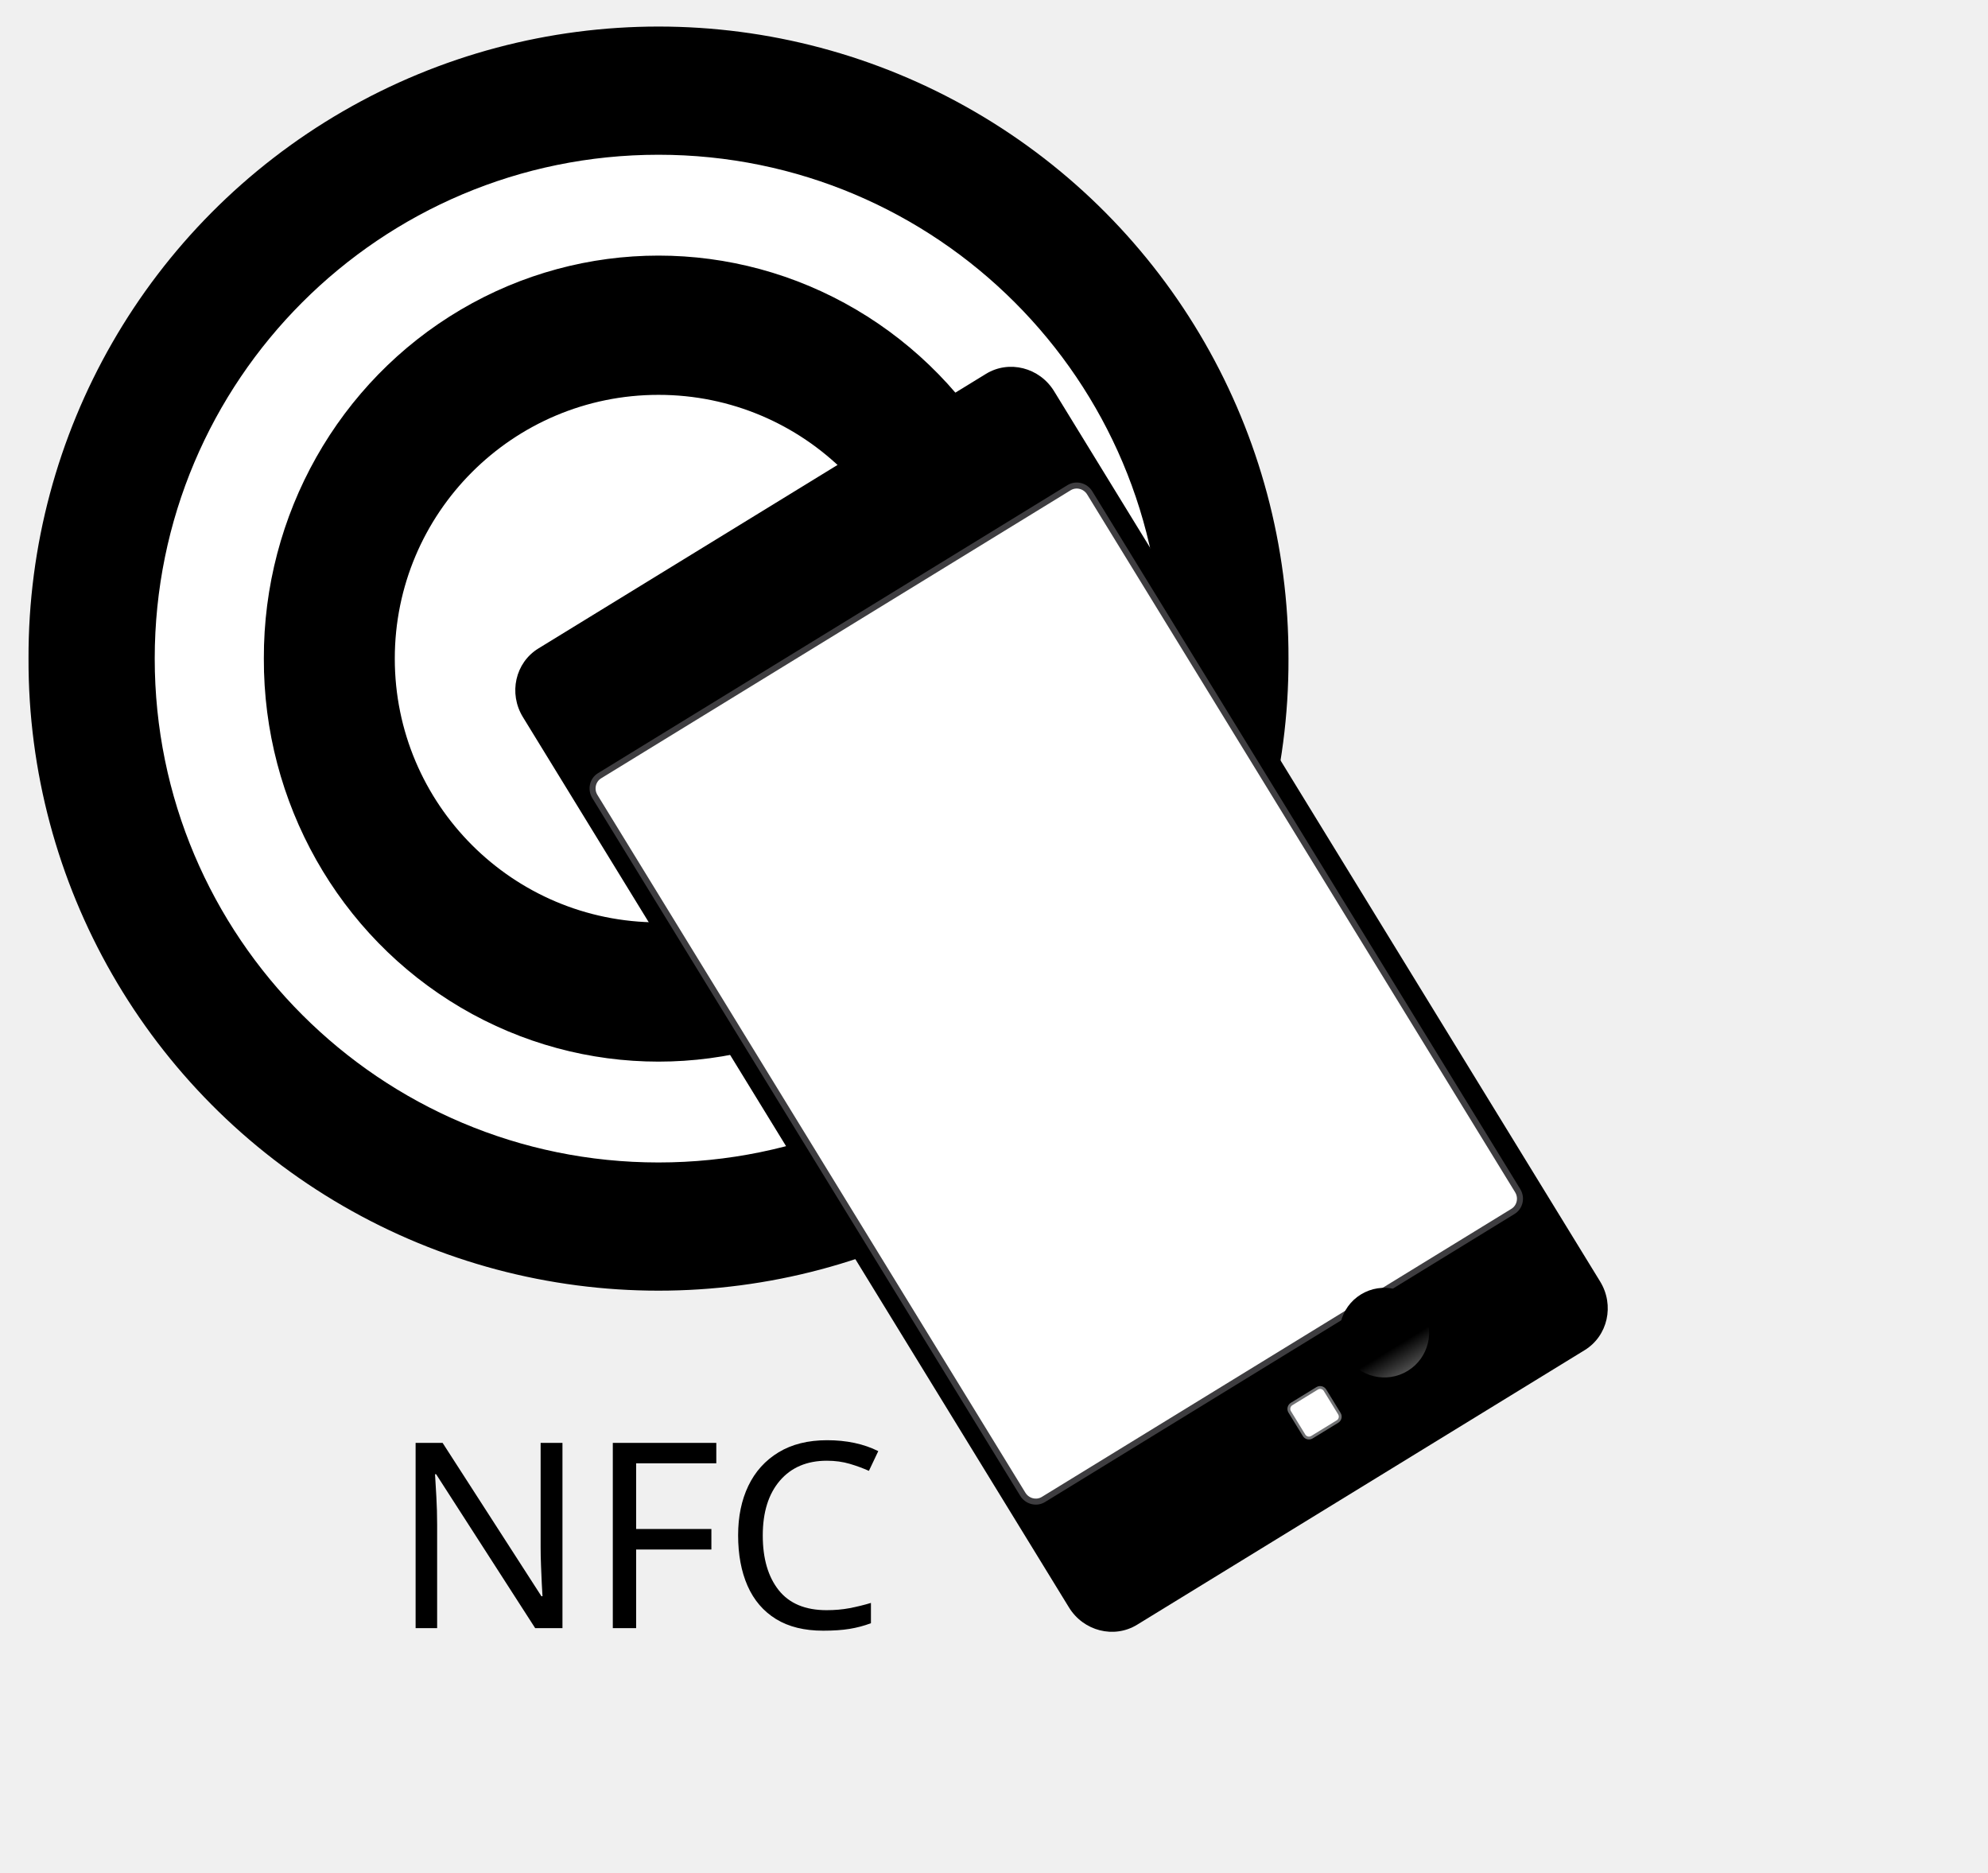
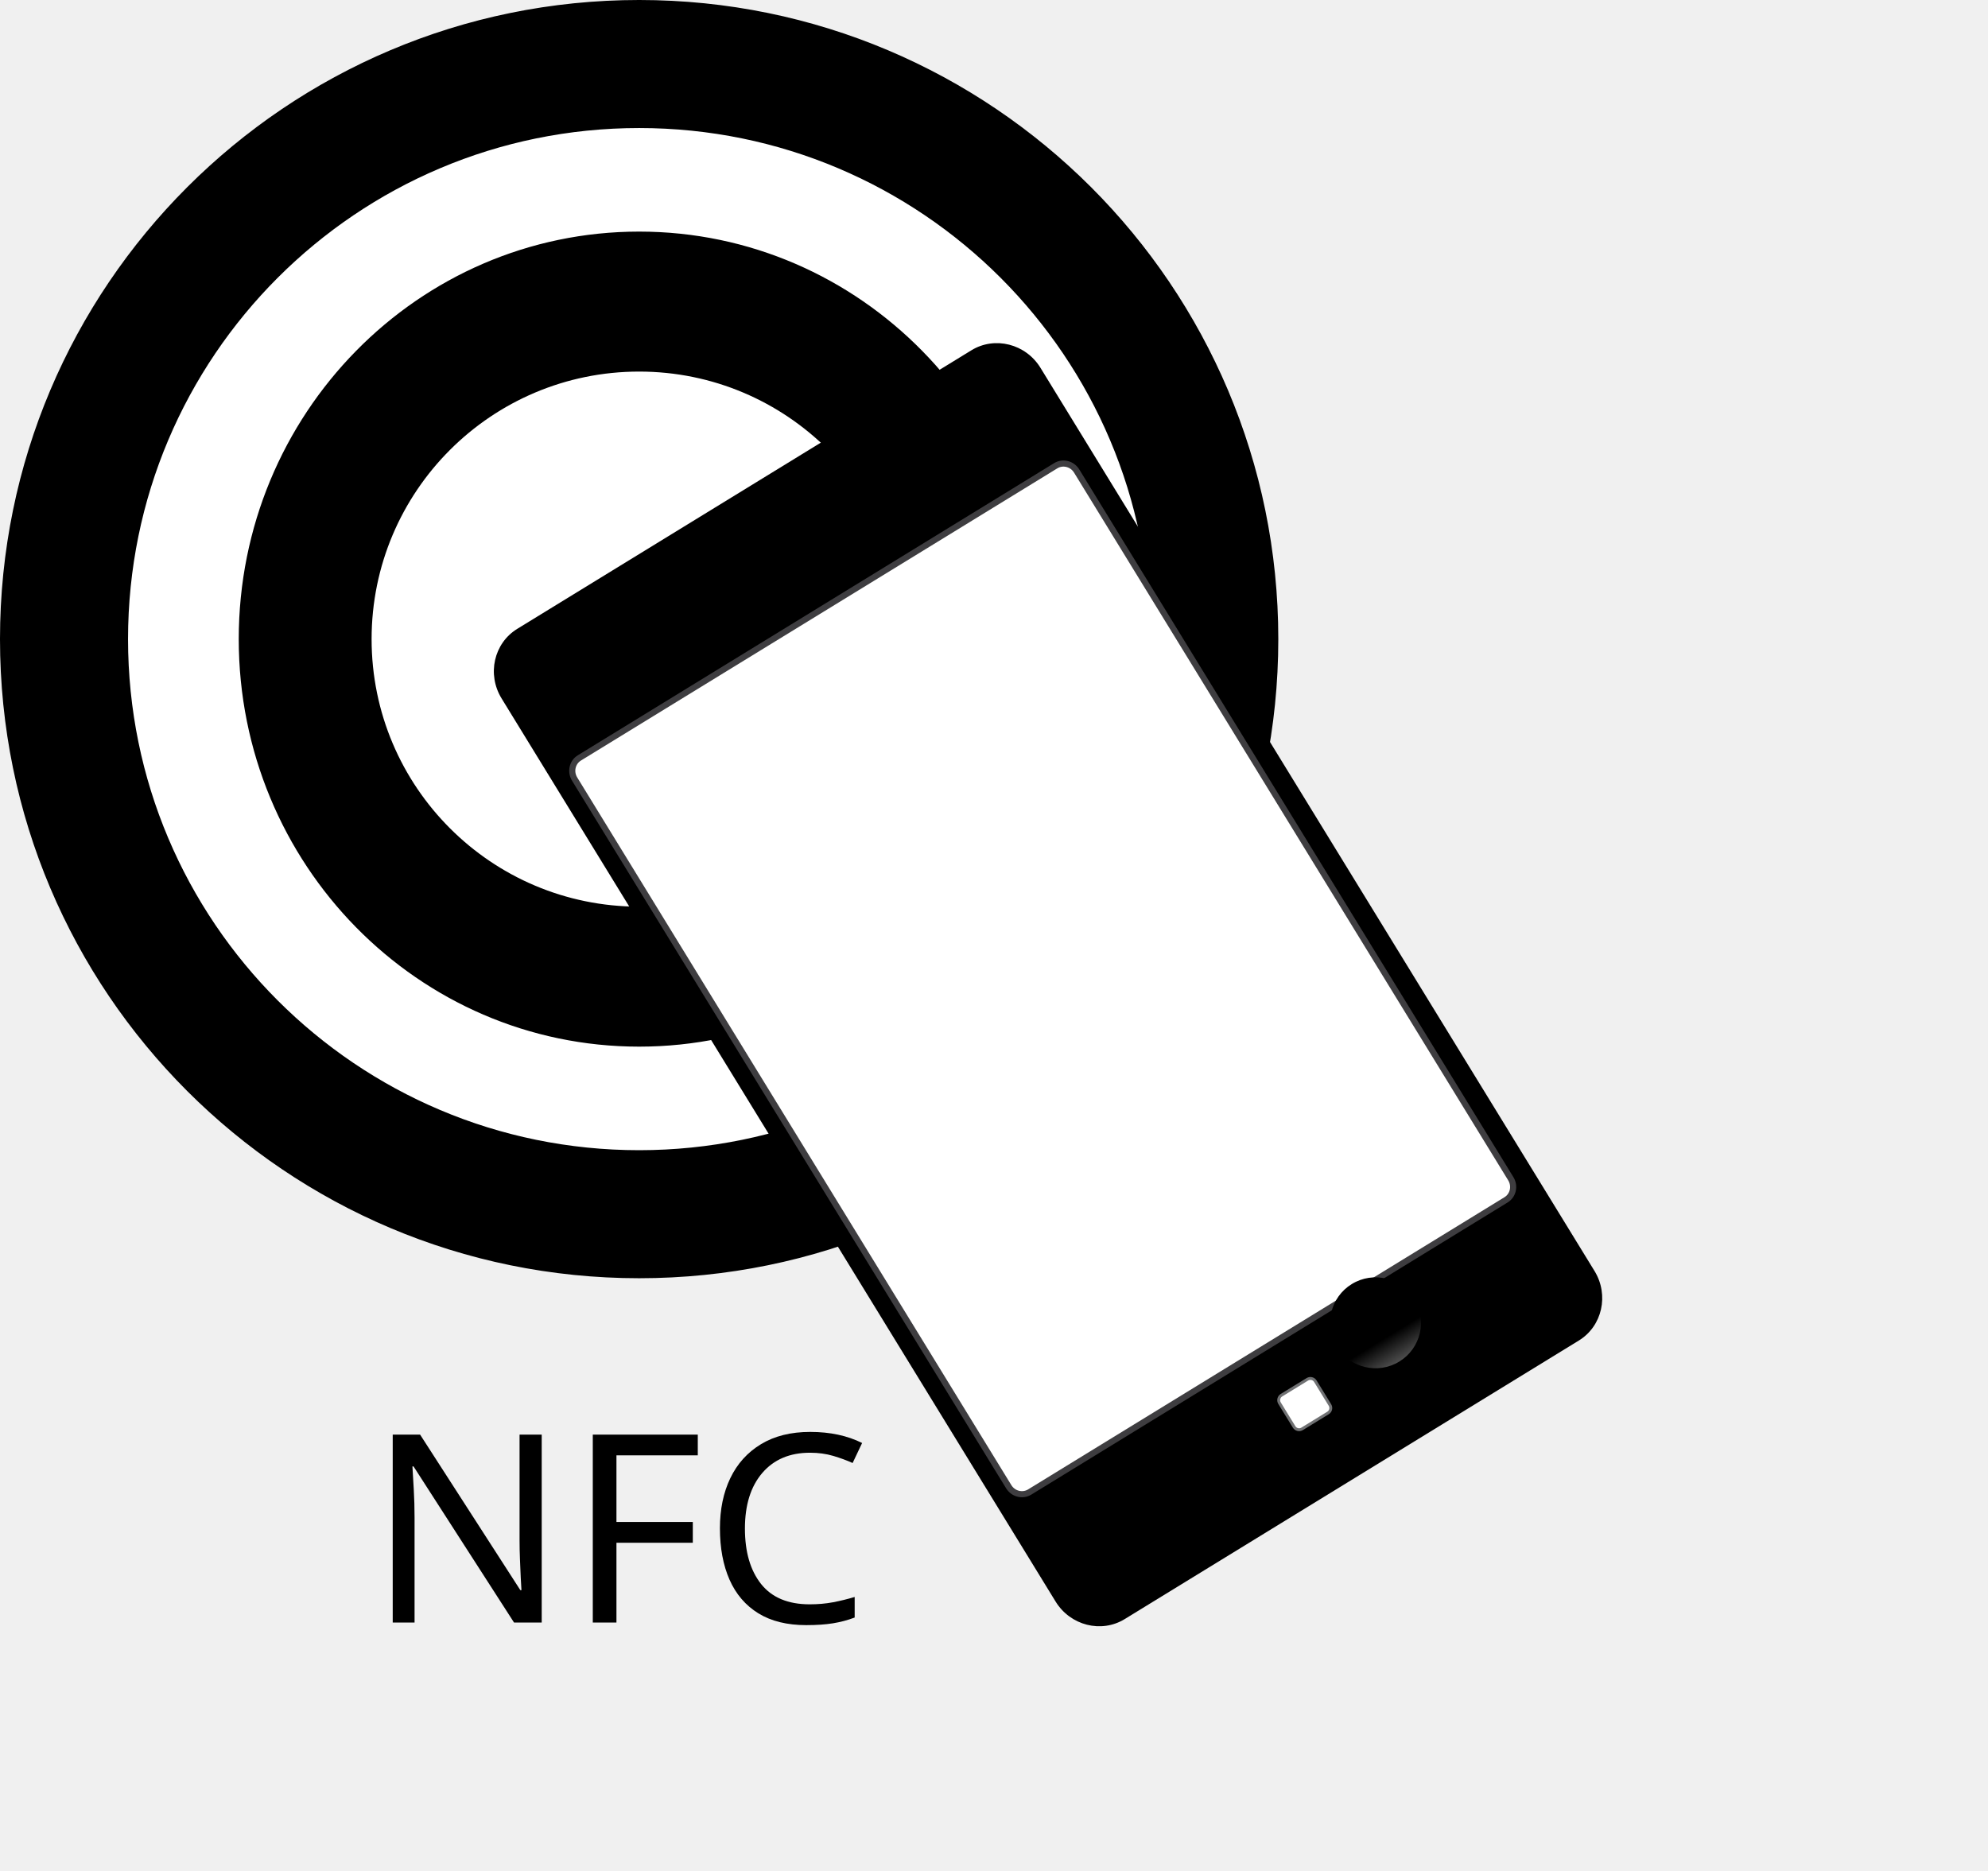
- <svg xmlns="http://www.w3.org/2000/svg" xmlns:xlink="http://www.w3.org/1999/xlink" width="398.287" height="375.084" id="svg2" version="1.1">
+ <svg xmlns="http://www.w3.org/2000/svg" xmlns:xlink="http://www.w3.org/1999/xlink" width="392.573" height="369.37" id="svg2" version="1.1">
  <defs id="defs4">
    <linearGradient y2="365.861" x2="115.254" y1="397.282" x1="115.254" gradientUnits="userSpaceOnUse" id="SVGID_2_">
      <stop id="stop11710" style="stop-color:#FFFFFF" offset="0" />
      <stop id="stop11712" style="stop-color:#000000" offset="1" />
    </linearGradient>
    <linearGradient xlink:href="#SVGID_2_" id="linearGradient3321" gradientUnits="userSpaceOnUse" x1="115.254" y1="397.282" x2="115.254" y2="365.861" />
  </defs>
-   <g id="layer1" transform="translate(-104.5,-416.1479)">
-     <path transform="matrix(1.238262,0,0,1.238262,-58.98538,-130.5858)" style="fill:#000000;stroke:#000000;stroke-width:1;stroke-miterlimit:4;stroke-dasharray:none;stroke-dashoffset:0" id="path3177-4" d="m 340,548.076 a 101.429,101.429 0 1 1 -202.857,0 101.429,101.429 0 1 1 202.857,0 z" />
+   <g id="layer1" transform="translate(-110.2143,-421.8622)">
+     <path transform="matrix(1.238262,0,0,1.238262,-58.98538,-130.5858)" style="fill:#000000;stroke:#000000;stroke-width:1;stroke-miterlimit:4;stroke-dasharray:none;stroke-dashoffset:0" id="path3177-4" d="m 340,548.076 c 0,56.017 -45.411,101.429 -101.429,101.429 -56.017,0 -101.429,-45.411 -101.429,-101.429 0,-56.017 45.411,-101.429 101.429,-101.429 C 294.589,446.648 340,492.059 340,548.076 z" />
    <path style="fill:#ffffff;stroke:#000000;stroke-width:1;stroke-miterlimit:4;stroke-dasharray:none;stroke-dashoffset:0" id="path3177" d="m 340,548.076 c 0,56.017 -45.411,101.429 -101.429,101.429 -56.017,0 -101.429,-45.411 -101.429,-101.429 0,-56.017 45.411,-101.429 101.429,-101.429 C 294.589,446.648 340,492.059 340,548.076 z" transform="translate(-2.142871,-3.3391449e-5)" />
-     <path style="fill:#000000;stroke:#000000;stroke-width:1;stroke-miterlimit:4;stroke-dasharray:none;stroke-dashoffset:0" id="path3177-8" d="m 340,548.076 a 101.429,101.429 0 1 1 -202.857,0 101.429,101.429 0 1 1 202.857,0 z" transform="matrix(0.7757196,0,0,0.7895541,51.36404,115.3404)" />
+     <path style="fill:#000000;stroke:#000000;stroke-width:1;stroke-miterlimit:4;stroke-dasharray:none;stroke-dashoffset:0" id="path3177-8" d="m 340,548.076 c 0,56.017 -45.411,101.429 -101.429,101.429 -56.017,0 -101.429,-45.411 -101.429,-101.429 0,-56.017 45.411,-101.429 101.429,-101.429 C 294.589,446.648 340,492.059 340,548.076 z" transform="matrix(0.7757196,0,0,0.7895541,51.36404,115.3404)" />
    <path style="fill:#ffffff;stroke:#000000;stroke-width:1;stroke-miterlimit:4;stroke-dasharray:none;stroke-dashoffset:0" id="path3177-2" d="m 340,548.076 c 0,56.017 -45.411,101.429 -101.429,101.429 -56.017,0 -101.429,-45.411 -101.429,-101.429 0,-56.017 45.411,-101.429 101.429,-101.429 C 294.589,446.648 340,492.059 340,548.076 z" transform="matrix(0.5234758,0,0,0.5234758,111.5422,261.1716)" />
    <g id="g3347" transform="translate(-14,16)">
      <g id="g3342">
        <path d="m 439.082,656.855 c 2.915,4.752 1.529,10.904 -3.097,13.742 l -89.671,55.005 c -4.626,2.837 -10.738,1.285 -13.653,-3.467 L 223.262,543.789 c -2.915,-4.752 -1.529,-10.904 3.097,-13.742 l 89.671,-55.005 c 4.625,-2.837 10.738,-1.285 13.653,3.467 l 109.399,178.346 z" id="path11699" />
        <path style="fill:#ffffff;stroke:#3e3d40;stroke-width:1.207" d="m 422.556,638.643 c 0.884,1.44 0.463,3.304 -0.939,4.164 l -94.07,57.704 c -1.402,0.86 -3.254,0.39 -4.137,-1.051 L 237.682,559.704 c -0.883,-1.44 -0.463,-3.304 0.939,-4.164 l 94.07,-57.704 c 1.402,-0.86 3.254,-0.389 4.137,1.051 l 85.728,139.756 z" id="path11705" />
        <path id="path11716" d="m 386.84,683.326 c 0.33,0.538 0.161,1.242 -0.377,1.571 l -5.122,3.142 c -0.538,0.33 -1.242,0.161 -1.572,-0.377 l -2.883,-4.7 c -0.33,-0.538 -0.161,-1.242 0.377,-1.571 l 5.122,-3.142 c 0.538,-0.33 1.242,-0.161 1.572,0.377 l 2.883,4.7 z" style="fill:#ffffff;stroke:#707173;stroke-width:0.571" />
      </g>
    </g>
    <path style="fill:url(#SVGID_1_)" d="m 500.226,696.783 c 4.894,7.978 2.566,18.307 -5.199,23.07 l -112.481,68.997 c -7.765,4.763 -18.027,2.158 -22.921,-5.821 L 223.756,561.534 c -4.894,-7.978 -2.566,-18.307 5.199,-23.07 L 341.437,469.467 c 7.766,-4.764 18.027,-2.157 22.921,5.821 l 135.868,221.496 z" id="path11697" />
    <text xml:space="preserve" style="font-size:51.984px;font-style:normal;font-weight:normal;line-height:125%;letter-spacing:0px;word-spacing:0px;fill:#000000;fill-opacity:1;stroke:none;font-family:Sans" x="182.718" y="742.284" id="text3233">
      <tspan id="tspan3235" x="182.718" y="742.284">NFC</tspan>
    </text>
    <circle id="circle11714" r="15.71" cy="359.696" cx="115.254" style="fill:url(#linearGradient3321)" d="m 130.964,359.696 c 0,8.676 -7.034,15.71 -15.71,15.71 -8.676,0 -15.71,-7.034 -15.71,-15.71 0,-8.676 7.034,-15.71 15.71,-15.71 8.676,0 15.71,7.034 15.71,15.71 z" transform="matrix(0.4870127,-0.298739,0.298739,0.4870127,218.2612,542.3459)" />
  </g>
</svg>
